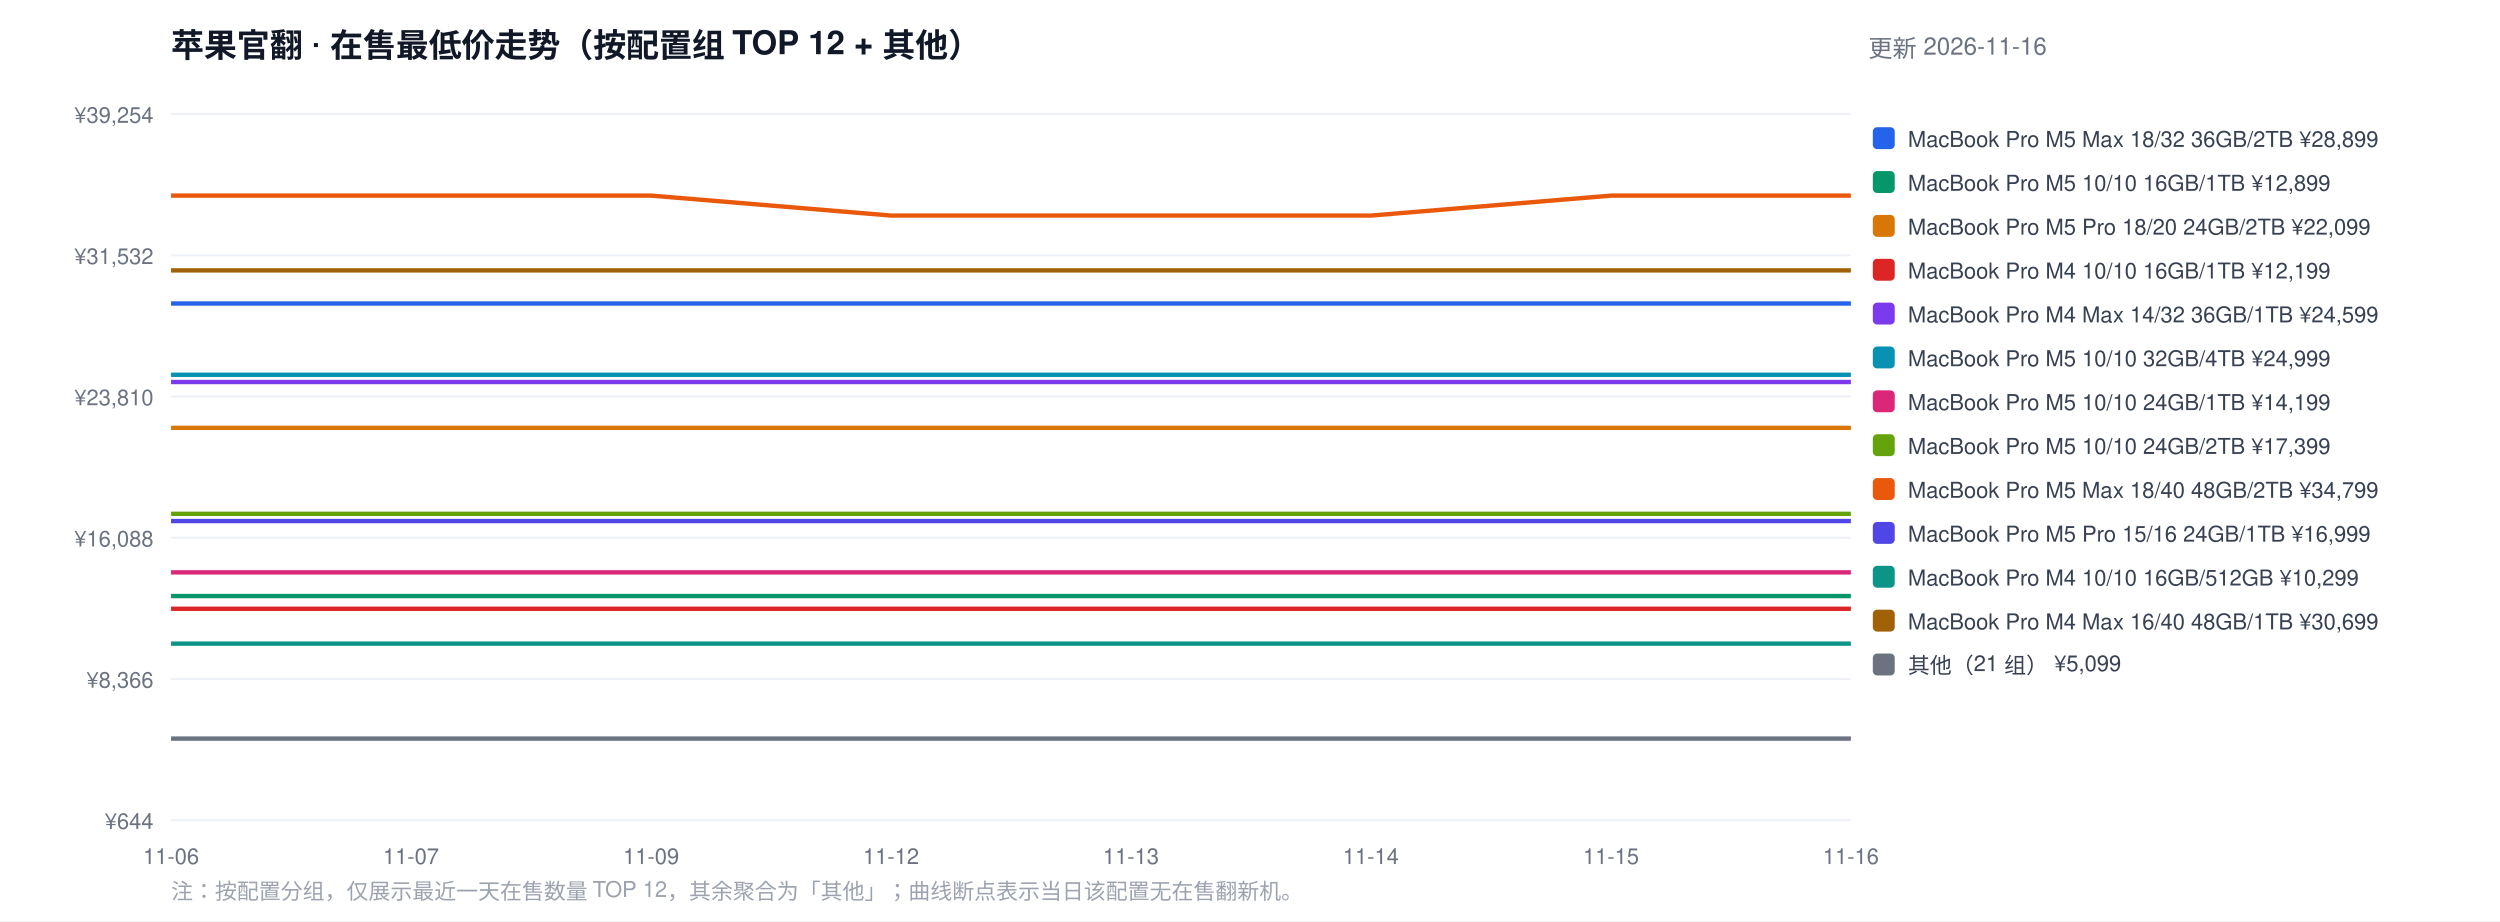
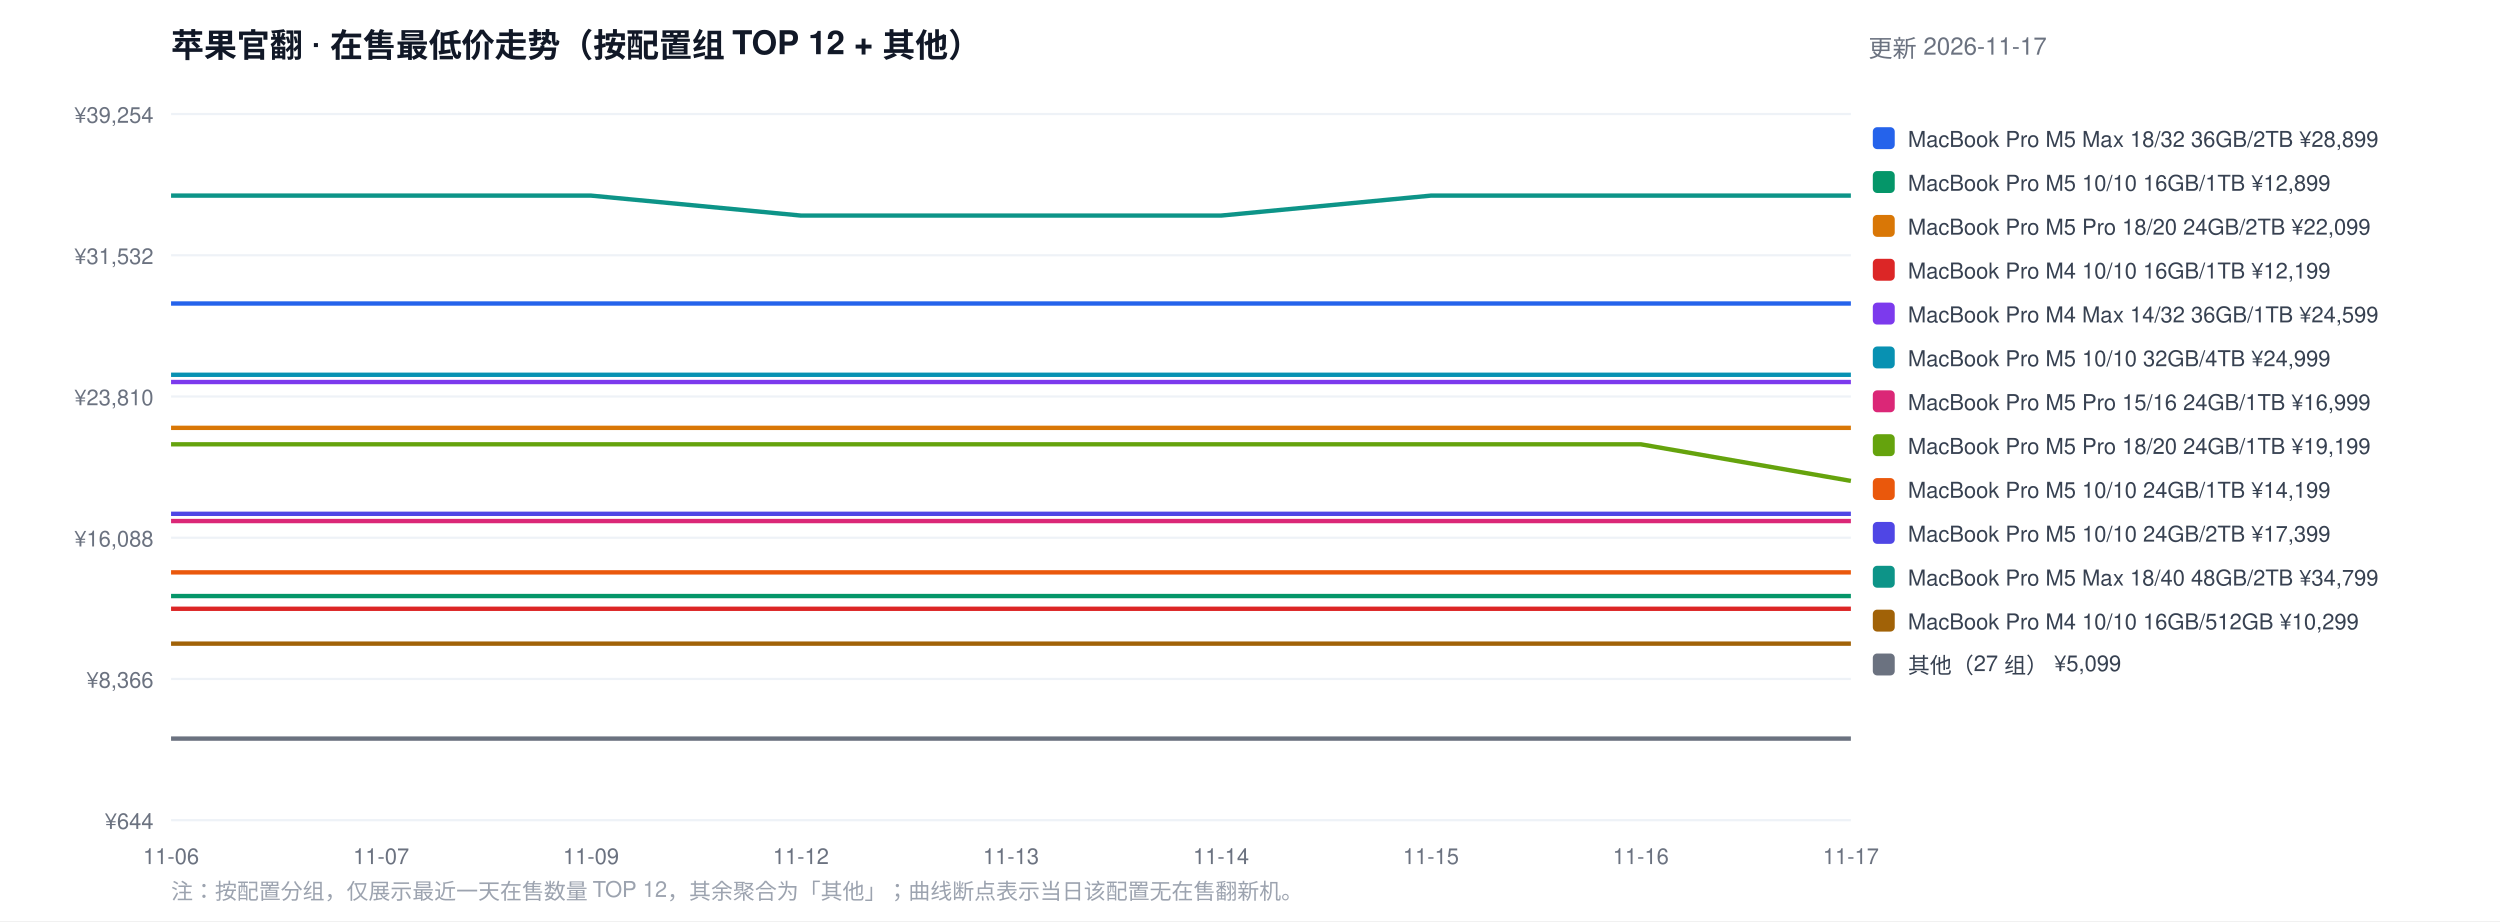
<svg xmlns="http://www.w3.org/2000/svg" width="1140" height="420" viewBox="0 0 1140 420" font-family="-apple-system,Segoe UI,Helvetica,Arial,sans-serif">
  <rect width="1140" height="420" fill="#ffffff" />
  <text x="78" y="26" font-size="15" font-weight="600" fill="#111827">苹果官翻 · 在售最低价走势（按配置组 TOP 12 + 其他）</text>
-   <text x="852" y="26" font-size="11" fill="#6b7280">更新 2026-11-16</text>
+   <text x="852" y="26" font-size="11" fill="#6b7280">更新 2026-11-17</text>
  <line x1="78" y1="374.0" x2="844" y2="374.0" stroke="#eef2f7" />
  <text x="70" y="378.0" font-size="10" fill="#6b7280" text-anchor="end">¥644</text>
  <line x1="78" y1="309.6" x2="844" y2="309.6" stroke="#eef2f7" />
  <text x="70" y="313.6" font-size="10" fill="#6b7280" text-anchor="end">¥8,366</text>
  <line x1="78" y1="245.2" x2="844" y2="245.2" stroke="#eef2f7" />
  <text x="70" y="249.2" font-size="10" fill="#6b7280" text-anchor="end">¥16,088</text>
  <line x1="78" y1="180.8" x2="844" y2="180.8" stroke="#eef2f7" />
  <text x="70" y="184.8" font-size="10" fill="#6b7280" text-anchor="end">¥23,810</text>
  <line x1="78" y1="116.4" x2="844" y2="116.4" stroke="#eef2f7" />
  <text x="70" y="120.4" font-size="10" fill="#6b7280" text-anchor="end">¥31,532</text>
  <line x1="78" y1="52.0" x2="844" y2="52.0" stroke="#eef2f7" />
  <text x="70" y="56.0" font-size="10" fill="#6b7280" text-anchor="end">¥39,254</text>
  <text x="78.0" y="394" font-size="10" fill="#6b7280" text-anchor="middle">11-06</text>
-   <text x="187.4" y="394" font-size="10" fill="#6b7280" text-anchor="middle">11-07</text>
-   <text x="296.9" y="394" font-size="10" fill="#6b7280" text-anchor="middle">11-09</text>
-   <text x="406.3" y="394" font-size="10" fill="#6b7280" text-anchor="middle">11-12</text>
-   <text x="515.7" y="394" font-size="10" fill="#6b7280" text-anchor="middle">11-13</text>
-   <text x="625.1" y="394" font-size="10" fill="#6b7280" text-anchor="middle">11-14</text>
-   <text x="734.6" y="394" font-size="10" fill="#6b7280" text-anchor="middle">11-15</text>
-   <text x="844.0" y="394" font-size="10" fill="#6b7280" text-anchor="middle">11-16</text>
-   <polyline fill="none" stroke="#2563eb" stroke-width="2" points="78.0,138.4 187.4,138.4 296.9,138.4 406.3,138.4 515.7,138.4 625.1,138.4 734.6,138.4 844.0,138.4" />
-   <polyline fill="none" stroke="#059669" stroke-width="2" points="78.0,271.8 187.4,271.8 296.9,271.8 406.3,271.8 515.7,271.8 625.1,271.8 734.6,271.8 844.0,271.8" />
-   <polyline fill="none" stroke="#d97706" stroke-width="2" points="78.0,195.1 187.4,195.1 296.9,195.1 406.3,195.1 515.7,195.1 625.1,195.1 734.6,195.1 844.0,195.1" />
-   <polyline fill="none" stroke="#dc2626" stroke-width="2" points="78.0,277.6 187.4,277.6 296.9,277.6 406.3,277.6 515.7,277.6 625.1,277.6 734.6,277.6 844.0,277.6" />
-   <polyline fill="none" stroke="#7c3aed" stroke-width="2" points="78.0,174.2 187.4,174.2 296.9,174.2 406.3,174.2 515.7,174.2 625.1,174.2 734.6,174.2 844.0,174.2" />
-   <polyline fill="none" stroke="#0891b2" stroke-width="2" points="78.0,170.9 187.4,170.9 296.9,170.9 406.3,170.9 515.7,170.9 625.1,170.9 734.6,170.9 844.0,170.9" />
-   <polyline fill="none" stroke="#db2777" stroke-width="2" points="78.0,261.0 187.4,261.0 296.9,261.0 406.3,261.0 515.7,261.0 625.1,261.0 734.6,261.0 844.0,261.0" />
-   <polyline fill="none" stroke="#65a30d" stroke-width="2" points="78.0,234.3 187.4,234.3 296.9,234.3 406.3,234.3 515.7,234.3 625.1,234.3 734.6,234.3 844.0,234.3" />
-   <polyline fill="none" stroke="#ea580c" stroke-width="2" points="78.0,89.2 187.4,89.2 296.9,89.2 406.3,98.3 515.7,98.3 625.1,98.3 734.6,89.2 844.0,89.2" />
-   <polyline fill="none" stroke="#4f46e5" stroke-width="2" points="78.0,237.6 187.4,237.6 296.9,237.6 406.3,237.6 515.7,237.6 625.1,237.6 734.6,237.6 844.0,237.6" />
-   <polyline fill="none" stroke="#0d9488" stroke-width="2" points="78.0,293.5 187.4,293.5 296.9,293.5 406.3,293.5 515.7,293.5 625.1,293.5 734.6,293.5 844.0,293.5" />
-   <polyline fill="none" stroke="#a16207" stroke-width="2" points="78.0,123.3 187.4,123.3 296.9,123.3 406.3,123.3 515.7,123.3 625.1,123.3 734.6,123.3 844.0,123.3" />
-   <polyline fill="none" stroke="#6b7280" stroke-width="2" points="78.0,336.8 187.4,336.8 296.9,336.8 406.3,336.8 515.7,336.8 625.1,336.8 734.6,336.8 844.0,336.8" />
+   <text x="173.8" y="394" font-size="10" fill="#6b7280" text-anchor="middle">11-07</text>
+   <text x="269.5" y="394" font-size="10" fill="#6b7280" text-anchor="middle">11-09</text>
+   <text x="365.2" y="394" font-size="10" fill="#6b7280" text-anchor="middle">11-12</text>
+   <text x="461.0" y="394" font-size="10" fill="#6b7280" text-anchor="middle">11-13</text>
+   <text x="556.8" y="394" font-size="10" fill="#6b7280" text-anchor="middle">11-14</text>
+   <text x="652.5" y="394" font-size="10" fill="#6b7280" text-anchor="middle">11-15</text>
+   <text x="748.2" y="394" font-size="10" fill="#6b7280" text-anchor="middle">11-16</text>
+   <text x="844.0" y="394" font-size="10" fill="#6b7280" text-anchor="middle">11-17</text>
+   <polyline fill="none" stroke="#2563eb" stroke-width="2" points="78.0,138.4 173.8,138.4 269.5,138.4 365.2,138.4 461.0,138.4 556.8,138.4 652.5,138.4 748.2,138.4 844.0,138.4" />
+   <polyline fill="none" stroke="#059669" stroke-width="2" points="78.0,271.8 173.8,271.8 269.5,271.8 365.2,271.8 461.0,271.8 556.8,271.8 652.5,271.8 748.2,271.8 844.0,271.8" />
+   <polyline fill="none" stroke="#d97706" stroke-width="2" points="78.0,195.1 173.8,195.1 269.5,195.1 365.2,195.1 461.0,195.1 556.8,195.1 652.5,195.1 748.2,195.1 844.0,195.1" />
+   <polyline fill="none" stroke="#dc2626" stroke-width="2" points="78.0,277.6 173.8,277.6 269.5,277.6 365.2,277.6 461.0,277.6 556.8,277.6 652.5,277.6 748.2,277.6 844.0,277.6" />
+   <polyline fill="none" stroke="#7c3aed" stroke-width="2" points="78.0,174.2 173.8,174.2 269.5,174.2 365.2,174.2 461.0,174.2 556.8,174.2 652.5,174.2 748.2,174.2 844.0,174.2" />
+   <polyline fill="none" stroke="#0891b2" stroke-width="2" points="78.0,170.9 173.8,170.9 269.5,170.9 365.2,170.9 461.0,170.9 556.8,170.9 652.5,170.9 748.2,170.9 844.0,170.9" />
+   <polyline fill="none" stroke="#db2777" stroke-width="2" points="78.0,237.6 173.8,237.6 269.5,237.6 365.2,237.6 461.0,237.6 556.8,237.6 652.5,237.6 748.2,237.6 844.0,237.6" />
+   <polyline fill="none" stroke="#65a30d" stroke-width="2" points="78.0,202.6 173.8,202.6 269.5,202.6 365.2,202.6 461.0,202.6 556.8,202.6 652.5,202.6 748.2,202.6 844.0,219.3" />
+   <polyline fill="none" stroke="#ea580c" stroke-width="2" points="78.0,261.0 173.8,261.0 269.5,261.0 365.2,261.0 461.0,261.0 556.8,261.0 652.5,261.0 748.2,261.0 844.0,261.0" />
+   <polyline fill="none" stroke="#4f46e5" stroke-width="2" points="78.0,234.3 173.8,234.3 269.5,234.3 365.2,234.3 461.0,234.3 556.8,234.3 652.5,234.3 748.2,234.3 844.0,234.3" />
+   <polyline fill="none" stroke="#0d9488" stroke-width="2" points="78.0,89.2 173.8,89.2 269.5,89.2 365.2,98.3 461.0,98.3 556.8,98.3 652.5,89.2 748.2,89.2 844.0,89.2" />
+   <polyline fill="none" stroke="#a16207" stroke-width="2" points="78.0,293.5 173.8,293.5 269.5,293.5 365.2,293.5 461.0,293.5 556.8,293.5 652.5,293.5 748.2,293.5 844.0,293.5" />
+   <polyline fill="none" stroke="#6b7280" stroke-width="2" points="78.0,336.8 173.8,336.8 269.5,336.8 365.2,336.8 461.0,336.8 556.8,336.8 652.5,336.8 748.2,336.8 844.0,336.8" />
  <rect x="854" y="58" width="10" height="10" rx="2" fill="#2563eb" />
  <text x="870" y="67" font-size="10" fill="#374151">MacBook Pro M5 Max 18/32 36GB/2TB ¥28,899</text>
  <rect x="854" y="78" width="10" height="10" rx="2" fill="#059669" />
  <text x="870" y="87" font-size="10" fill="#374151">MacBook Pro M5 10/10 16GB/1TB ¥12,899</text>
  <rect x="854" y="98" width="10" height="10" rx="2" fill="#d97706" />
  <text x="870" y="107" font-size="10" fill="#374151">MacBook Pro M5 Pro 18/20 24GB/2TB ¥22,099</text>
  <rect x="854" y="118" width="10" height="10" rx="2" fill="#dc2626" />
  <text x="870" y="127" font-size="10" fill="#374151">MacBook Pro M4 10/10 16GB/1TB ¥12,199</text>
  <rect x="854" y="138" width="10" height="10" rx="2" fill="#7c3aed" />
  <text x="870" y="147" font-size="10" fill="#374151">MacBook Pro M4 Max 14/32 36GB/1TB ¥24,599</text>
  <rect x="854" y="158" width="10" height="10" rx="2" fill="#0891b2" />
  <text x="870" y="167" font-size="10" fill="#374151">MacBook Pro M5 10/10 32GB/4TB ¥24,999</text>
  <rect x="854" y="178" width="10" height="10" rx="2" fill="#db2777" />
-   <text x="870" y="187" font-size="10" fill="#374151">MacBook Pro M5 10/10 24GB/1TB ¥14,199</text>
+   <text x="870" y="187" font-size="10" fill="#374151">MacBook Pro M5 Pro 15/16 24GB/1TB ¥16,999</text>
  <rect x="854" y="198" width="10" height="10" rx="2" fill="#65a30d" />
-   <text x="870" y="207" font-size="10" fill="#374151">MacBook Pro M5 10/10 24GB/2TB ¥17,399</text>
+   <text x="870" y="207" font-size="10" fill="#374151">MacBook Pro M5 Pro 18/20 24GB/1TB ¥19,199</text>
  <rect x="854" y="218" width="10" height="10" rx="2" fill="#ea580c" />
-   <text x="870" y="227" font-size="10" fill="#374151">MacBook Pro M5 Max 18/40 48GB/2TB ¥34,799</text>
+   <text x="870" y="227" font-size="10" fill="#374151">MacBook Pro M5 10/10 24GB/1TB ¥14,199</text>
  <rect x="854" y="238" width="10" height="10" rx="2" fill="#4f46e5" />
-   <text x="870" y="247" font-size="10" fill="#374151">MacBook Pro M5 Pro 15/16 24GB/1TB ¥16,999</text>
+   <text x="870" y="247" font-size="10" fill="#374151">MacBook Pro M5 10/10 24GB/2TB ¥17,399</text>
  <rect x="854" y="258" width="10" height="10" rx="2" fill="#0d9488" />
-   <text x="870" y="267" font-size="10" fill="#374151">MacBook Pro M4 10/10 16GB/512GB ¥10,299</text>
+   <text x="870" y="267" font-size="10" fill="#374151">MacBook Pro M5 Max 18/40 48GB/2TB ¥34,799</text>
  <rect x="854" y="278" width="10" height="10" rx="2" fill="#a16207" />
-   <text x="870" y="287" font-size="10" fill="#374151">MacBook Pro M4 Max 16/40 48GB/1TB ¥30,699</text>
+   <text x="870" y="287" font-size="10" fill="#374151">MacBook Pro M4 10/10 16GB/512GB ¥10,299</text>
  <rect x="854" y="298" width="10" height="10" rx="2" fill="#6b7280" />
-   <text x="870" y="307" font-size="10" fill="#374151">其他（21 组） ¥5,099</text>
+   <text x="870" y="307" font-size="10" fill="#374151">其他（27 组） ¥5,099</text>
  <text x="78" y="410" font-size="10" fill="#9ca3af">注：按配置分组，仅展示最近一天在售数量 TOP 12，其余聚合为「其他」；曲线断点表示当日该配置无在售翻新机。</text>
</svg>
